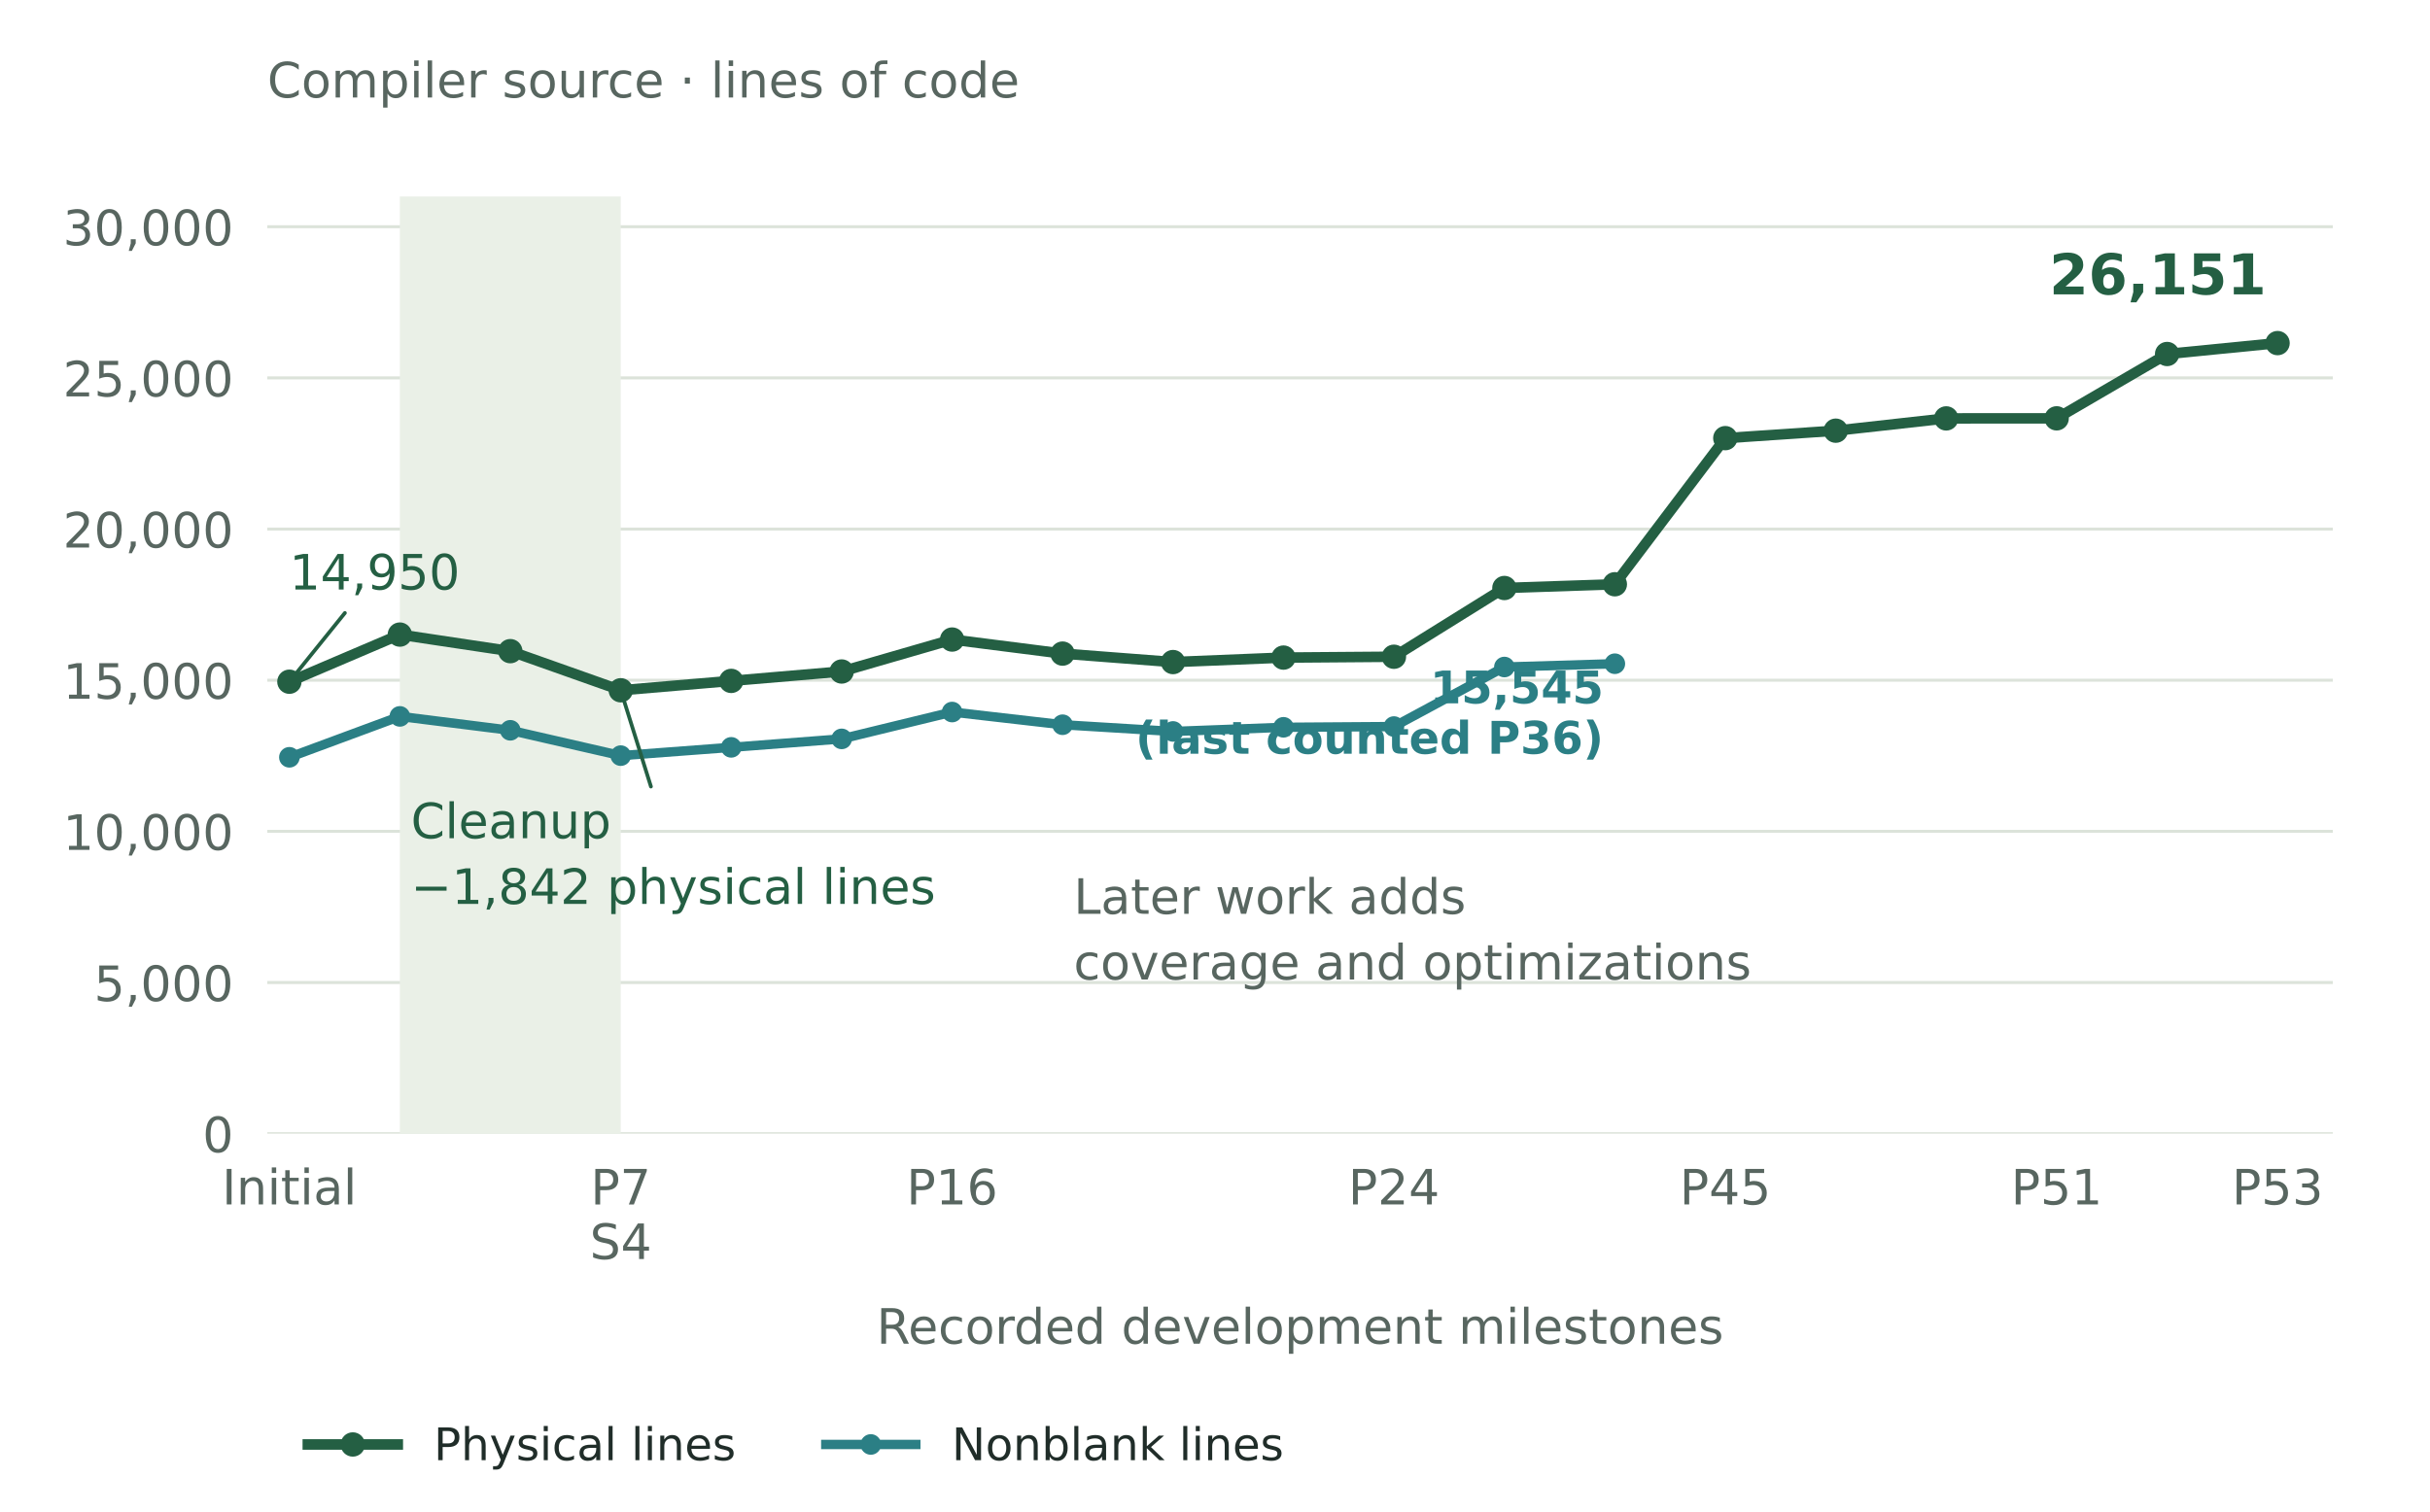
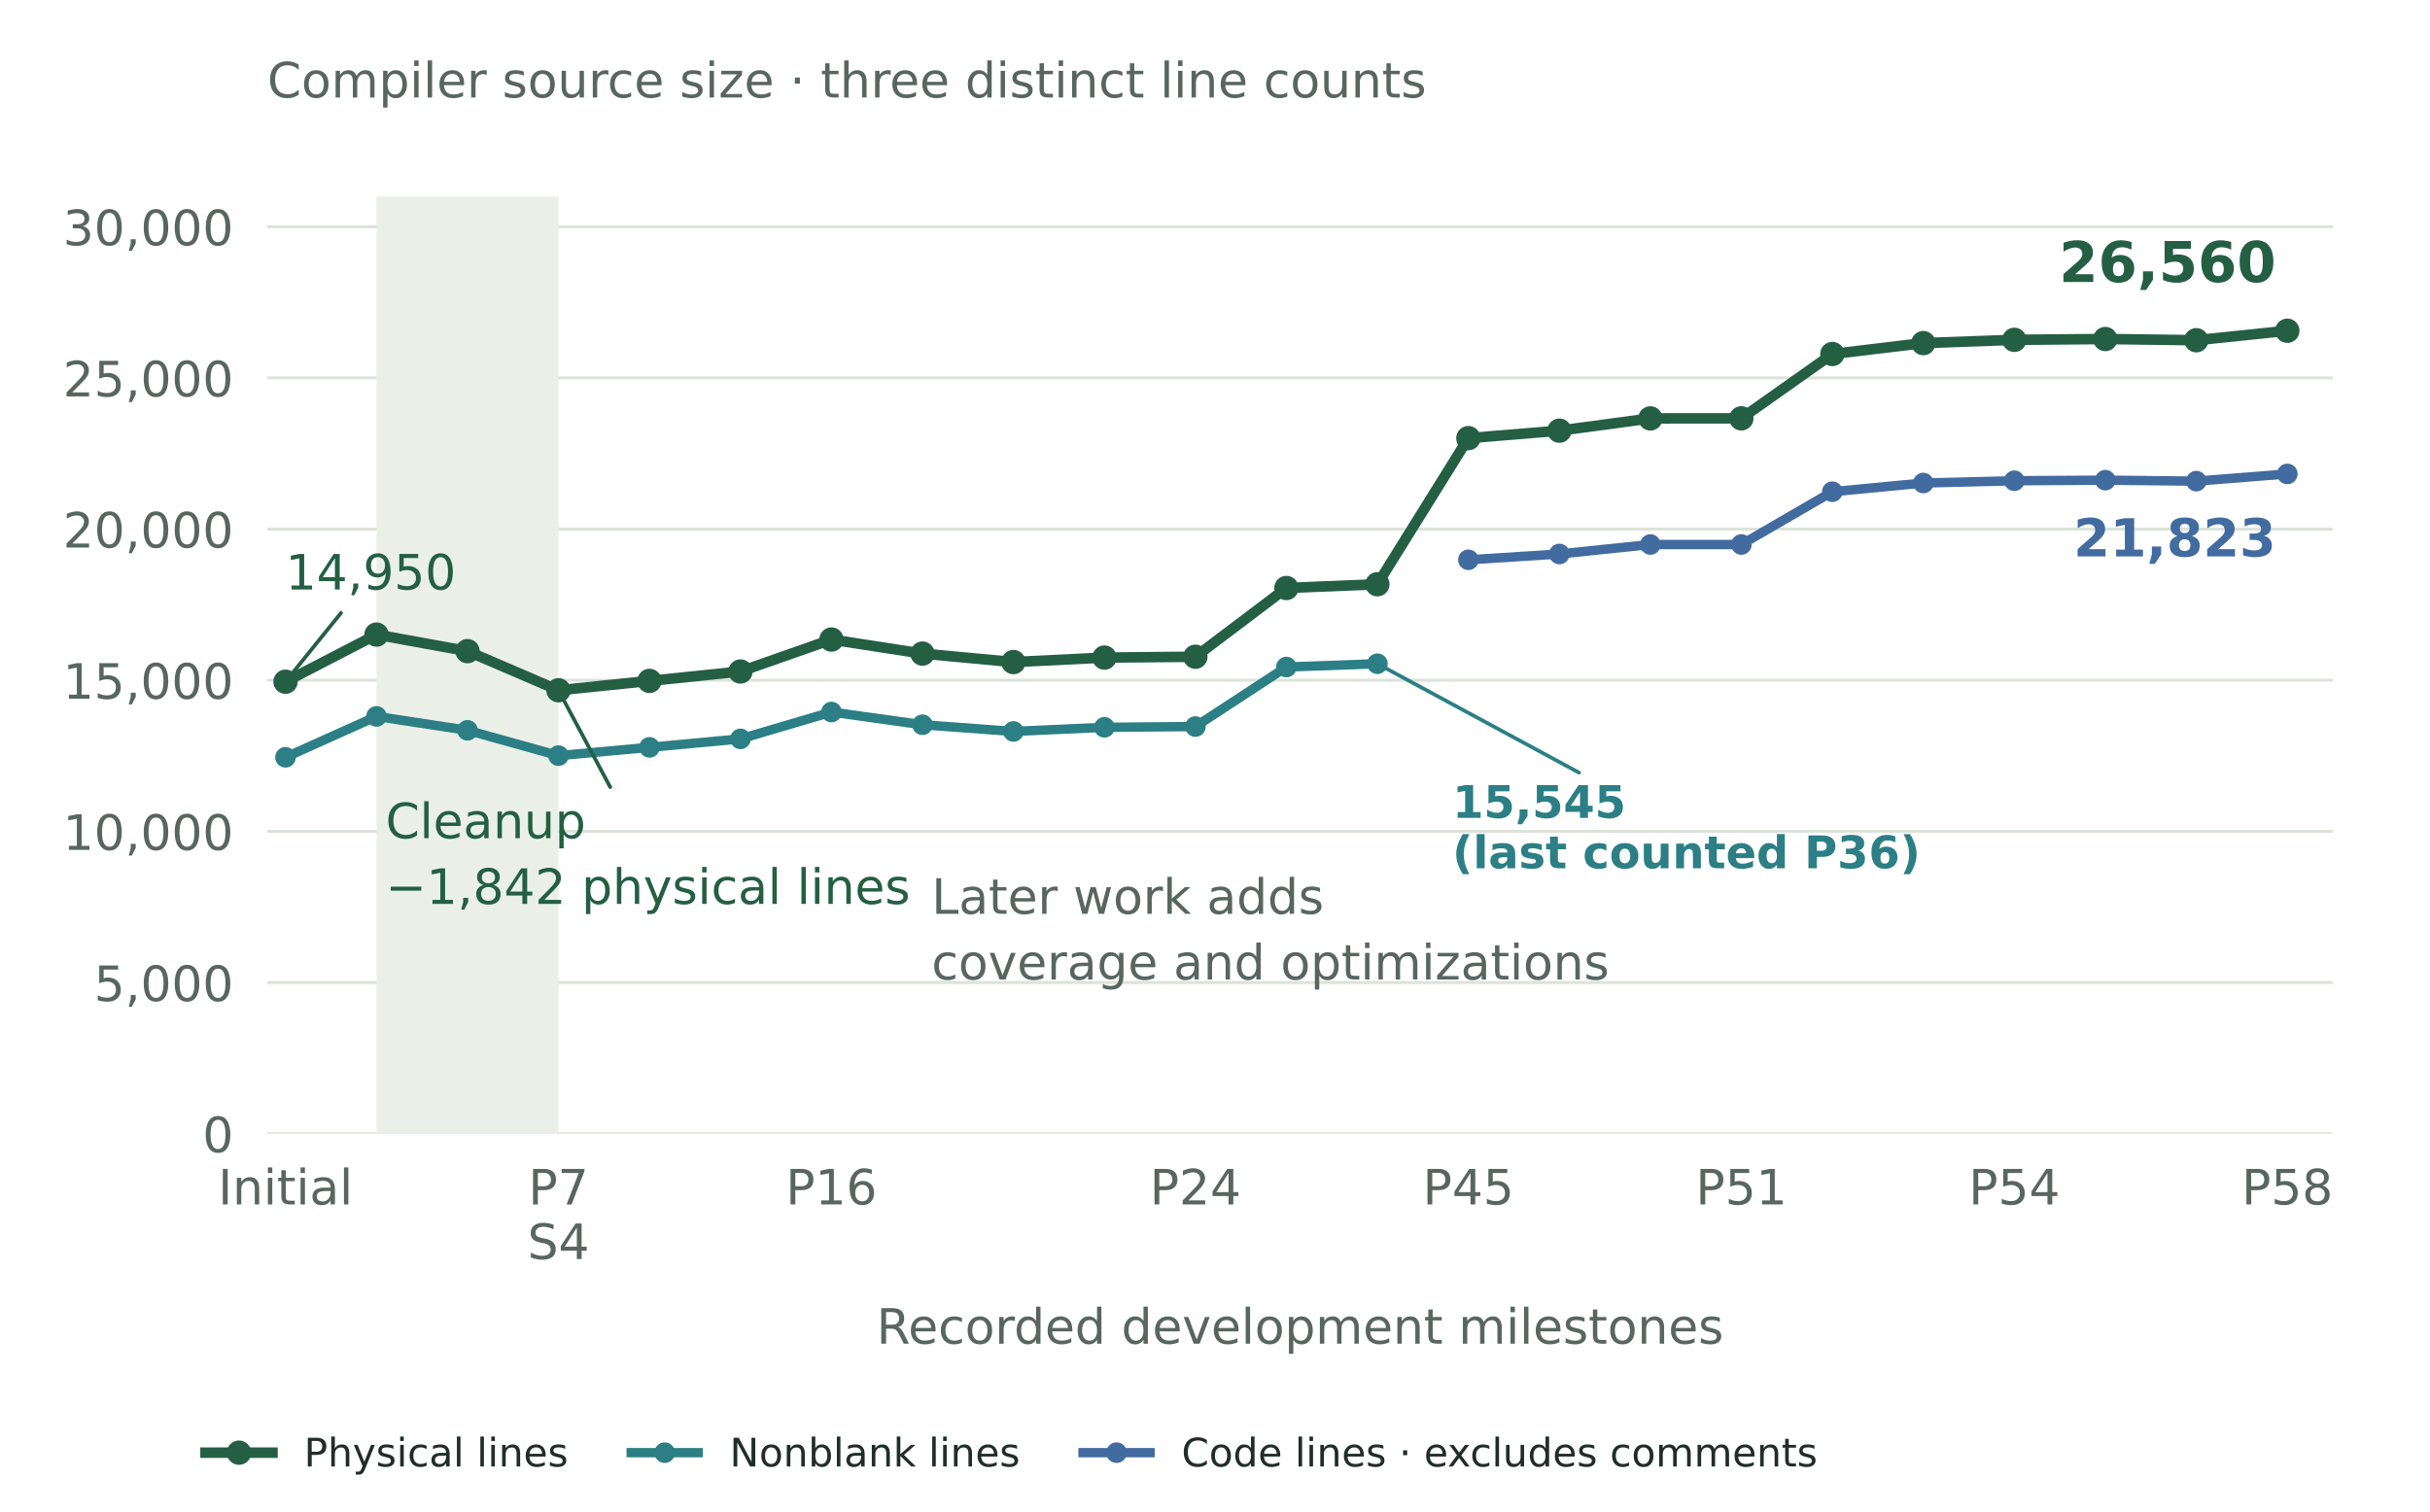
<svg xmlns="http://www.w3.org/2000/svg" xmlns:xlink="http://www.w3.org/1999/xlink" width="648pt" height="403.2pt" viewBox="0 0 648 403.2" version="1.1">
  <defs>
    <style type="text/css">*{stroke-linejoin: round; stroke-linecap: butt}</style>
  </defs>
  <g id="figure_1">
    <g id="patch_1">
      <path d="M 0 403.2  L 648 403.2  L 648 0  L 0 0  L 0 403.2  z " style="fill: none" />
    </g>
    <g id="axes_1">
      <g id="patch_2">
        <path d="M 71.28 302.4  L 622.08 302.4  L 622.08 52.416  L 71.28 52.416  L 71.28 302.4  z " style="fill: none" />
      </g>
      <g id="matplotlib.axis_1">
        <g id="xtick_1">
          <g id="line2d_1" />
          <g id="text_1">
-             <text style="fill: #586660; font: 13px 'DejaVu Sans'; text-anchor: middle" x="77.171" y="321.278" transform="rotate(-0 77.17091 321.278)">Initial</text>
+             <text style="fill: #586660; font: 13px 'DejaVu Sans'; text-anchor: middle" x="76.133" y="321.278" transform="rotate(-0 76.13286 321.278)">Initial</text>
          </g>
        </g>
        <g id="xtick_2">
          <g id="line2d_2" />
          <g id="text_2">
-             <text style="fill: #586660; font: 13px 'DejaVu Sans'" transform="translate(157.4796 321.278)">P7</text>
-             <text style="fill: #586660; font: 13px 'DejaVu Sans'" transform="translate(157.2724 335.8351)">S4</text>
+             <text style="fill: #586660; font: 13px 'DejaVu Sans'" transform="translate(140.8709 321.278)">P7</text>
+             <text style="fill: #586660; font: 13px 'DejaVu Sans'" transform="translate(140.6637 335.8351)">S4</text>
          </g>
        </g>
        <g id="xtick_3">
          <g id="line2d_3" />
          <g id="text_3">
-             <text style="fill: #586660; font: 13px 'DejaVu Sans'; text-anchor: middle" x="253.898" y="321.278" transform="rotate(-0 253.8982 321.278)">P16</text>
+             <text style="fill: #586660; font: 13px 'DejaVu Sans'; text-anchor: middle" x="221.719" y="321.278" transform="rotate(-0 221.7188 321.278)">P16</text>
          </g>
        </g>
        <g id="xtick_4">
          <g id="line2d_4" />
          <g id="text_4">
-             <text style="fill: #586660; font: 13px 'DejaVu Sans'; text-anchor: middle" x="371.716" y="321.278" transform="rotate(-0 371.7164 321.278)">P24</text>
+             <text style="fill: #586660; font: 13px 'DejaVu Sans'; text-anchor: middle" x="318.776" y="321.278" transform="rotate(-0 318.776 321.278)">P24</text>
          </g>
        </g>
        <g id="xtick_5">
          <g id="line2d_5" />
          <g id="text_5">
-             <text style="fill: #586660; font: 13px 'DejaVu Sans'; text-anchor: middle" x="460.08" y="321.278" transform="rotate(-0 460.08 321.278)">P45</text>
+             <text style="fill: #586660; font: 13px 'DejaVu Sans'; text-anchor: middle" x="391.569" y="321.278" transform="rotate(-0 391.569 321.278)">P45</text>
          </g>
        </g>
        <g id="xtick_6">
          <g id="line2d_6" />
          <g id="text_6">
-             <text style="fill: #586660; font: 13px 'DejaVu Sans'; text-anchor: middle" x="548.444" y="321.278" transform="rotate(-0 548.4436 321.278)">P51</text>
+             <text style="fill: #586660; font: 13px 'DejaVu Sans'; text-anchor: middle" x="464.362" y="321.278" transform="rotate(-0 464.3619 321.278)">P51</text>
          </g>
        </g>
        <g id="xtick_7">
          <g id="line2d_7" />
          <g id="text_7">
-             <text style="fill: #586660; font: 13px 'DejaVu Sans'; text-anchor: middle" x="607.353" y="321.278" transform="rotate(-0 607.3527 321.278)">P53</text>
-           </g>
-         </g>
-         <g id="text_8">
+             <text style="fill: #586660; font: 13px 'DejaVu Sans'; text-anchor: middle" x="537.155" y="321.278" transform="rotate(-0 537.1549 321.278)">P54</text>
+           </g>
+         </g>
+         <g id="xtick_8">
+           <g id="line2d_8" />
+           <g id="text_8">
+             <text style="fill: #586660; font: 13px 'DejaVu Sans'; text-anchor: middle" x="609.948" y="321.278" transform="rotate(-0 609.9478 321.278)">P58</text>
+           </g>
+         </g>
+         <g id="text_9">
          <text style="fill: #586660; font: 13px 'DejaVu Sans'; text-anchor: middle" x="346.68" y="358.417" transform="rotate(-0 346.68 358.4167)">Recorded development milestones</text>
        </g>
      </g>
      <g id="matplotlib.axis_2">
        <g id="ytick_1">
-           <g id="line2d_8">
+           <g id="line2d_9">
            <path d="M 71.28 302.4  L 622.08 302.4  " clip-path="url(#pdcb624aacb)" style="fill: none; stroke: #dce3da; stroke-width: 0.8; stroke-linecap: square" />
          </g>
-           <g id="line2d_9" />
-           <g id="text_9">
+           <g id="line2d_10" />
+           <g id="text_10">
            <text style="fill: #586660; font: 13px 'DejaVu Sans'; text-anchor: end" x="62.28" y="307.339" transform="rotate(-0 62.28 307.339)">0</text>
          </g>
        </g>
        <g id="ytick_2">
-           <g id="line2d_10">
+           <g id="line2d_11">
            <path d="M 71.28 262.08  L 622.08 262.08  " clip-path="url(#pdcb624aacb)" style="fill: none; stroke: #dce3da; stroke-width: 0.8; stroke-linecap: square" />
          </g>
-           <g id="line2d_11" />
-           <g id="text_10">
+           <g id="line2d_12" />
+           <g id="text_11">
            <text style="fill: #586660; font: 13px 'DejaVu Sans'; text-anchor: end" x="62.28" y="267.019" transform="rotate(-0 62.28 267.019)">5,000</text>
          </g>
        </g>
        <g id="ytick_3">
-           <g id="line2d_12">
+           <g id="line2d_13">
            <path d="M 71.28 221.76  L 622.08 221.76  " clip-path="url(#pdcb624aacb)" style="fill: none; stroke: #dce3da; stroke-width: 0.8; stroke-linecap: square" />
          </g>
-           <g id="line2d_13" />
-           <g id="text_11">
+           <g id="line2d_14" />
+           <g id="text_12">
            <text style="fill: #586660; font: 13px 'DejaVu Sans'; text-anchor: end" x="62.28" y="226.699" transform="rotate(-0 62.28 226.699)">10,000</text>
          </g>
        </g>
        <g id="ytick_4">
-           <g id="line2d_14">
+           <g id="line2d_15">
            <path d="M 71.28 181.44  L 622.08 181.44  " clip-path="url(#pdcb624aacb)" style="fill: none; stroke: #dce3da; stroke-width: 0.8; stroke-linecap: square" />
          </g>
-           <g id="line2d_15" />
-           <g id="text_12">
+           <g id="line2d_16" />
+           <g id="text_13">
            <text style="fill: #586660; font: 13px 'DejaVu Sans'; text-anchor: end" x="62.28" y="186.379" transform="rotate(-0 62.28 186.379)">15,000</text>
          </g>
        </g>
        <g id="ytick_5">
-           <g id="line2d_16">
+           <g id="line2d_17">
            <path d="M 71.28 141.12  L 622.08 141.12  " clip-path="url(#pdcb624aacb)" style="fill: none; stroke: #dce3da; stroke-width: 0.8; stroke-linecap: square" />
          </g>
-           <g id="line2d_17" />
-           <g id="text_13">
+           <g id="line2d_18" />
+           <g id="text_14">
            <text style="fill: #586660; font: 13px 'DejaVu Sans'; text-anchor: end" x="62.28" y="146.059" transform="rotate(-0 62.28 146.059)">20,000</text>
          </g>
        </g>
        <g id="ytick_6">
-           <g id="line2d_18">
+           <g id="line2d_19">
            <path d="M 71.28 100.8  L 622.08 100.8  " clip-path="url(#pdcb624aacb)" style="fill: none; stroke: #dce3da; stroke-width: 0.8; stroke-linecap: square" />
          </g>
-           <g id="line2d_19" />
-           <g id="text_14">
+           <g id="line2d_20" />
+           <g id="text_15">
            <text style="fill: #586660; font: 13px 'DejaVu Sans'; text-anchor: end" x="62.28" y="105.739" transform="rotate(-0 62.28 105.739)">25,000</text>
          </g>
        </g>
        <g id="ytick_7">
-           <g id="line2d_20">
+           <g id="line2d_21">
            <path d="M 71.28 60.48  L 622.08 60.48  " clip-path="url(#pdcb624aacb)" style="fill: none; stroke: #dce3da; stroke-width: 0.8; stroke-linecap: square" />
          </g>
-           <g id="line2d_21" />
-           <g id="text_15">
+           <g id="line2d_22" />
+           <g id="text_16">
            <text style="fill: #586660; font: 13px 'DejaVu Sans'; text-anchor: end" x="62.28" y="65.419" transform="rotate(-0 62.28 65.41898)">30,000</text>
          </g>
        </g>
      </g>
      <g id="patch_3">
-         <path d="M 106.625 302.4  L 165.535 302.4  L 165.535 52.416  L 106.625 52.416  z " clip-path="url(#pdcb624aacb)" style="fill: #eaf0e7" />
-       </g>
-       <g id="line2d_22">
-         <path d="M 77.171 181.843  L 106.625 169.271  L 136.08 173.69  L 165.535 184.125  L 194.989 181.625  L 224.444 179.118  L 253.898 170.594  L 283.353 174.344  L 312.807 176.602  L 342.262 175.408  L 371.716 175.182  L 401.171 156.845  L 430.625 155.845  L 460.08 116.872  L 489.535 114.88  L 518.989 111.606  L 548.444 111.59  L 577.898 94.429  L 607.353 91.518  " clip-path="url(#pdcb624aacb)" style="fill: none; stroke: #245f43; stroke-width: 2.8; stroke-linecap: square" />
+         <path d="M 100.397 302.4  L 148.926 302.4  L 148.926 52.416  L 100.397 52.416  z " clip-path="url(#pdcb624aacb)" style="fill: #eaf0e7" />
+       </g>
+       <g id="line2d_23">
+         <path d="M 76.133 181.843  L 100.397 169.271  L 124.661 173.69  L 148.926 184.125  L 173.19 181.625  L 197.454 179.118  L 221.719 170.594  L 245.983 174.344  L 270.247 176.602  L 294.512 175.408  L 318.776 175.182  L 343.04 156.845  L 367.305 155.845  L 391.569 116.872  L 415.833 114.88  L 440.098 111.606  L 464.362 111.59  L 488.626 94.429  L 512.891 91.518  L 537.155 90.647  L 561.419 90.43  L 585.684 90.752  L 609.948 88.22  " clip-path="url(#pdcb624aacb)" style="fill: none; stroke: #245f43; stroke-width: 2.8; stroke-linecap: square" />
        <defs>
          <path id="m466c4c6d8e" d="M 0 2.75  C 0.729 2.75 1.429 2.46 1.945 1.945  C 2.46 1.429 2.75 0.729 2.75 0  C 2.75 -0.729 2.46 -1.429 1.945 -1.945  C 1.429 -2.46 0.729 -2.75 0 -2.75  C -0.729 -2.75 -1.429 -2.46 -1.945 -1.945  C -2.46 -1.429 -2.75 -0.729 -2.75 0  C -2.75 0.729 -2.46 1.429 -1.945 1.945  C -1.429 2.46 -0.729 2.75 0 2.75  z " style="stroke: #245f43" />
        </defs>
        <g clip-path="url(#pdcb624aacb)">
-           <use xlink:href="#m466c4c6d8e" x="77.171" y="181.843" style="fill: #245f43; stroke: #245f43" />
-           <use xlink:href="#m466c4c6d8e" x="106.625" y="169.271" style="fill: #245f43; stroke: #245f43" />
-           <use xlink:href="#m466c4c6d8e" x="136.08" y="173.69" style="fill: #245f43; stroke: #245f43" />
-           <use xlink:href="#m466c4c6d8e" x="165.535" y="184.125" style="fill: #245f43; stroke: #245f43" />
-           <use xlink:href="#m466c4c6d8e" x="194.989" y="181.625" style="fill: #245f43; stroke: #245f43" />
-           <use xlink:href="#m466c4c6d8e" x="224.444" y="179.118" style="fill: #245f43; stroke: #245f43" />
-           <use xlink:href="#m466c4c6d8e" x="253.898" y="170.594" style="fill: #245f43; stroke: #245f43" />
-           <use xlink:href="#m466c4c6d8e" x="283.353" y="174.344" style="fill: #245f43; stroke: #245f43" />
-           <use xlink:href="#m466c4c6d8e" x="312.807" y="176.602" style="fill: #245f43; stroke: #245f43" />
-           <use xlink:href="#m466c4c6d8e" x="342.262" y="175.408" style="fill: #245f43; stroke: #245f43" />
-           <use xlink:href="#m466c4c6d8e" x="371.716" y="175.182" style="fill: #245f43; stroke: #245f43" />
-           <use xlink:href="#m466c4c6d8e" x="401.171" y="156.845" style="fill: #245f43; stroke: #245f43" />
-           <use xlink:href="#m466c4c6d8e" x="430.625" y="155.845" style="fill: #245f43; stroke: #245f43" />
-           <use xlink:href="#m466c4c6d8e" x="460.08" y="116.872" style="fill: #245f43; stroke: #245f43" />
-           <use xlink:href="#m466c4c6d8e" x="489.535" y="114.88" style="fill: #245f43; stroke: #245f43" />
-           <use xlink:href="#m466c4c6d8e" x="518.989" y="111.606" style="fill: #245f43; stroke: #245f43" />
-           <use xlink:href="#m466c4c6d8e" x="548.444" y="111.59" style="fill: #245f43; stroke: #245f43" />
-           <use xlink:href="#m466c4c6d8e" x="577.898" y="94.429" style="fill: #245f43; stroke: #245f43" />
-           <use xlink:href="#m466c4c6d8e" x="607.353" y="91.518" style="fill: #245f43; stroke: #245f43" />
-         </g>
-       </g>
-       <g id="line2d_23">
-         <path d="M 77.171 202.003  L 106.625 191.093  L 136.08 194.802  L 165.535 201.56  L 194.989 199.35  L 224.444 197.092  L 253.898 189.931  L 283.353 193.318  L 312.807 195.108  L 342.262 194.004  L 371.716 193.802  L 401.171 177.924  L 430.625 177.045  " clip-path="url(#pdcb624aacb)" style="fill: none; stroke: #2b7f85; stroke-width: 2.5; stroke-linecap: square" />
+           <use xlink:href="#m466c4c6d8e" x="76.133" y="181.843" style="fill: #245f43; stroke: #245f43" />
+           <use xlink:href="#m466c4c6d8e" x="100.397" y="169.271" style="fill: #245f43; stroke: #245f43" />
+           <use xlink:href="#m466c4c6d8e" x="124.661" y="173.69" style="fill: #245f43; stroke: #245f43" />
+           <use xlink:href="#m466c4c6d8e" x="148.926" y="184.125" style="fill: #245f43; stroke: #245f43" />
+           <use xlink:href="#m466c4c6d8e" x="173.19" y="181.625" style="fill: #245f43; stroke: #245f43" />
+           <use xlink:href="#m466c4c6d8e" x="197.454" y="179.118" style="fill: #245f43; stroke: #245f43" />
+           <use xlink:href="#m466c4c6d8e" x="221.719" y="170.594" style="fill: #245f43; stroke: #245f43" />
+           <use xlink:href="#m466c4c6d8e" x="245.983" y="174.344" style="fill: #245f43; stroke: #245f43" />
+           <use xlink:href="#m466c4c6d8e" x="270.247" y="176.602" style="fill: #245f43; stroke: #245f43" />
+           <use xlink:href="#m466c4c6d8e" x="294.512" y="175.408" style="fill: #245f43; stroke: #245f43" />
+           <use xlink:href="#m466c4c6d8e" x="318.776" y="175.182" style="fill: #245f43; stroke: #245f43" />
+           <use xlink:href="#m466c4c6d8e" x="343.04" y="156.845" style="fill: #245f43; stroke: #245f43" />
+           <use xlink:href="#m466c4c6d8e" x="367.305" y="155.845" style="fill: #245f43; stroke: #245f43" />
+           <use xlink:href="#m466c4c6d8e" x="391.569" y="116.872" style="fill: #245f43; stroke: #245f43" />
+           <use xlink:href="#m466c4c6d8e" x="415.833" y="114.88" style="fill: #245f43; stroke: #245f43" />
+           <use xlink:href="#m466c4c6d8e" x="440.098" y="111.606" style="fill: #245f43; stroke: #245f43" />
+           <use xlink:href="#m466c4c6d8e" x="464.362" y="111.59" style="fill: #245f43; stroke: #245f43" />
+           <use xlink:href="#m466c4c6d8e" x="488.626" y="94.429" style="fill: #245f43; stroke: #245f43" />
+           <use xlink:href="#m466c4c6d8e" x="512.891" y="91.518" style="fill: #245f43; stroke: #245f43" />
+           <use xlink:href="#m466c4c6d8e" x="537.155" y="90.647" style="fill: #245f43; stroke: #245f43" />
+           <use xlink:href="#m466c4c6d8e" x="561.419" y="90.43" style="fill: #245f43; stroke: #245f43" />
+           <use xlink:href="#m466c4c6d8e" x="585.684" y="90.752" style="fill: #245f43; stroke: #245f43" />
+           <use xlink:href="#m466c4c6d8e" x="609.948" y="88.22" style="fill: #245f43; stroke: #245f43" />
+         </g>
+       </g>
+       <g id="line2d_24">
+         <path d="M 76.133 202.003  L 100.397 191.093  L 124.661 194.802  L 148.926 201.56  L 173.19 199.35  L 197.454 197.092  L 221.719 189.931  L 245.983 193.318  L 270.247 195.108  L 294.512 194.004  L 318.776 193.802  L 343.04 177.924  L 367.305 177.045  " clip-path="url(#pdcb624aacb)" style="fill: none; stroke: #2b7f85; stroke-width: 2.5; stroke-linecap: square" />
        <defs>
          <path id="m29aacbb7cb" d="M 0 2.25  C 0.597 2.25 1.169 2.013 1.591 1.591  C 2.013 1.169 2.25 0.597 2.25 0  C 2.25 -0.597 2.013 -1.169 1.591 -1.591  C 1.169 -2.013 0.597 -2.25 0 -2.25  C -0.597 -2.25 -1.169 -2.013 -1.591 -1.591  C -2.013 -1.169 -2.25 -0.597 -2.25 0  C -2.25 0.597 -2.013 1.169 -1.591 1.591  C -1.169 2.013 -0.597 2.25 0 2.25  z " style="stroke: #2b7f85" />
        </defs>
        <g clip-path="url(#pdcb624aacb)">
-           <use xlink:href="#m29aacbb7cb" x="77.171" y="202.003" style="fill: #2b7f85; stroke: #2b7f85" />
-           <use xlink:href="#m29aacbb7cb" x="106.625" y="191.093" style="fill: #2b7f85; stroke: #2b7f85" />
-           <use xlink:href="#m29aacbb7cb" x="136.08" y="194.802" style="fill: #2b7f85; stroke: #2b7f85" />
-           <use xlink:href="#m29aacbb7cb" x="165.535" y="201.56" style="fill: #2b7f85; stroke: #2b7f85" />
-           <use xlink:href="#m29aacbb7cb" x="194.989" y="199.35" style="fill: #2b7f85; stroke: #2b7f85" />
-           <use xlink:href="#m29aacbb7cb" x="224.444" y="197.092" style="fill: #2b7f85; stroke: #2b7f85" />
-           <use xlink:href="#m29aacbb7cb" x="253.898" y="189.931" style="fill: #2b7f85; stroke: #2b7f85" />
-           <use xlink:href="#m29aacbb7cb" x="283.353" y="193.318" style="fill: #2b7f85; stroke: #2b7f85" />
-           <use xlink:href="#m29aacbb7cb" x="312.807" y="195.108" style="fill: #2b7f85; stroke: #2b7f85" />
-           <use xlink:href="#m29aacbb7cb" x="342.262" y="194.004" style="fill: #2b7f85; stroke: #2b7f85" />
-           <use xlink:href="#m29aacbb7cb" x="371.716" y="193.802" style="fill: #2b7f85; stroke: #2b7f85" />
-           <use xlink:href="#m29aacbb7cb" x="401.171" y="177.924" style="fill: #2b7f85; stroke: #2b7f85" />
-           <use xlink:href="#m29aacbb7cb" x="430.625" y="177.045" style="fill: #2b7f85; stroke: #2b7f85" />
+           <use xlink:href="#m29aacbb7cb" x="76.133" y="202.003" style="fill: #2b7f85; stroke: #2b7f85" />
+           <use xlink:href="#m29aacbb7cb" x="100.397" y="191.093" style="fill: #2b7f85; stroke: #2b7f85" />
+           <use xlink:href="#m29aacbb7cb" x="124.661" y="194.802" style="fill: #2b7f85; stroke: #2b7f85" />
+           <use xlink:href="#m29aacbb7cb" x="148.926" y="201.56" style="fill: #2b7f85; stroke: #2b7f85" />
+           <use xlink:href="#m29aacbb7cb" x="173.19" y="199.35" style="fill: #2b7f85; stroke: #2b7f85" />
+           <use xlink:href="#m29aacbb7cb" x="197.454" y="197.092" style="fill: #2b7f85; stroke: #2b7f85" />
+           <use xlink:href="#m29aacbb7cb" x="221.719" y="189.931" style="fill: #2b7f85; stroke: #2b7f85" />
+           <use xlink:href="#m29aacbb7cb" x="245.983" y="193.318" style="fill: #2b7f85; stroke: #2b7f85" />
+           <use xlink:href="#m29aacbb7cb" x="270.247" y="195.108" style="fill: #2b7f85; stroke: #2b7f85" />
+           <use xlink:href="#m29aacbb7cb" x="294.512" y="194.004" style="fill: #2b7f85; stroke: #2b7f85" />
+           <use xlink:href="#m29aacbb7cb" x="318.776" y="193.802" style="fill: #2b7f85; stroke: #2b7f85" />
+           <use xlink:href="#m29aacbb7cb" x="343.04" y="177.924" style="fill: #2b7f85; stroke: #2b7f85" />
+           <use xlink:href="#m29aacbb7cb" x="367.305" y="177.045" style="fill: #2b7f85; stroke: #2b7f85" />
+         </g>
+       </g>
+       <g id="line2d_25">
+         <path d="M 391.569 149.321  L 415.833 147.773  L 440.098 145.241  L 464.362 145.241  L 488.626 131.161  L 512.891 128.839  L 537.155 128.234  L 561.419 128.081  L 585.684 128.339  L 609.948 126.419  " clip-path="url(#pdcb624aacb)" style="fill: none; stroke: #426ba0; stroke-width: 2.5; stroke-linecap: square" />
+         <defs>
+           <path id="m0c3cba3751" d="M 0 2.25  C 0.597 2.25 1.169 2.013 1.591 1.591  C 2.013 1.169 2.25 0.597 2.25 0  C 2.25 -0.597 2.013 -1.169 1.591 -1.591  C 1.169 -2.013 0.597 -2.25 0 -2.25  C -0.597 -2.25 -1.169 -2.013 -1.591 -1.591  C -2.013 -1.169 -2.25 -0.597 -2.25 0  C -2.25 0.597 -2.013 1.169 -1.591 1.591  C -1.169 2.013 -0.597 2.25 0 2.25  z " style="stroke: #426ba0" />
+         </defs>
+         <g clip-path="url(#pdcb624aacb)">
+           <use xlink:href="#m0c3cba3751" x="391.569" y="149.321" style="fill: #426ba0; stroke: #426ba0" />
+           <use xlink:href="#m0c3cba3751" x="415.833" y="147.773" style="fill: #426ba0; stroke: #426ba0" />
+           <use xlink:href="#m0c3cba3751" x="440.098" y="145.241" style="fill: #426ba0; stroke: #426ba0" />
+           <use xlink:href="#m0c3cba3751" x="464.362" y="145.241" style="fill: #426ba0; stroke: #426ba0" />
+           <use xlink:href="#m0c3cba3751" x="488.626" y="131.161" style="fill: #426ba0; stroke: #426ba0" />
+           <use xlink:href="#m0c3cba3751" x="512.891" y="128.839" style="fill: #426ba0; stroke: #426ba0" />
+           <use xlink:href="#m0c3cba3751" x="537.155" y="128.234" style="fill: #426ba0; stroke: #426ba0" />
+           <use xlink:href="#m0c3cba3751" x="561.419" y="128.081" style="fill: #426ba0; stroke: #426ba0" />
+           <use xlink:href="#m0c3cba3751" x="585.684" y="128.339" style="fill: #426ba0; stroke: #426ba0" />
+           <use xlink:href="#m0c3cba3751" x="609.948" y="126.419" style="fill: #426ba0; stroke: #426ba0" />
        </g>
      </g>
      <g id="patch_4">
-         <path d="M 91.97 163.505  Q 85.198 171.896 78.426 180.287  " style="fill: none; stroke: #245f43; stroke-linecap: round" />
-       </g>
-       <g id="text_16">
-         <text style="fill: #245f43; font: 13px 'DejaVu Sans'; text-anchor: start" x="77.171" y="157.248" transform="rotate(-0 77.17091 157.248)">14,950</text>
+         <path d="M 90.932 163.505  Q 84.16 171.896 77.388 180.287  " style="fill: none; stroke: #245f43; stroke-linecap: round" />
      </g>
      <g id="text_17">
-         <text style="fill: #245f43; font: 700 15px 'DejaVu Sans'; text-anchor: end" x="604.353" y="78.518" transform="rotate(-0 604.3527 78.51834)">26,151</text>
+         <text style="fill: #245f43; font: 13px 'DejaVu Sans'; text-anchor: start" x="76.133" y="157.248" transform="rotate(-0 76.13286 157.248)">14,950</text>
      </g>
      <g id="text_18">
-         <text style="fill: #2b7f85; font: 700 12px 'DejaVu Sans'" transform="translate(381.3205 187.6077)">15,545</text>
-         <text style="fill: #2b7f85; font: 700 12px 'DejaVu Sans'" transform="translate(302.8105 201.0451)">(last counted P36)</text>
+         <text style="fill: #245f43; font: 700 15px 'DejaVu Sans'; text-anchor: end" x="606.948" y="75.22" transform="rotate(-0 606.9478 75.22016)">26,560</text>
+       </g>
+       <g id="text_19">
+         <text style="fill: #426ba0; font: 700 14px 'DejaVu Sans'; text-anchor: end" x="606.948" y="148.419" transform="rotate(-0 606.9478 148.4193)">21,823</text>
      </g>
      <g id="patch_5">
-         <path d="M 173.58 209.803  Q 169.856 197.919 166.133 186.034  " style="fill: none; stroke: #245f43; stroke-linecap: round" />
-       </g>
-       <g id="text_19">
-         <text style="fill: #245f43; font: 13px 'DejaVu Sans'" transform="translate(109.5709 223.5931)">Cleanup</text>
-         <text style="fill: #245f43; font: 13px 'DejaVu Sans'" transform="translate(109.5709 241.1136)">−1,842 physical lines</text>
+         <path d="M 421.072 206.096  Q 395.069 192.047 369.067 177.997  " style="fill: none; stroke: #2b7f85; stroke-linecap: round" />
      </g>
      <g id="text_20">
-         <text style="fill: #586660; font: 13px 'DejaVu Sans'" transform="translate(286.2982 243.7531)">Later work adds</text>
-         <text style="fill: #586660; font: 13px 'DejaVu Sans'" transform="translate(286.2982 261.2736)">coverage and optimizations</text>
-       </g>
-     </g>
-     <g id="text_21">
-       <text style="fill: #586660; font: 13px 'DejaVu Sans'; text-anchor: start" x="71.28" y="26.006" transform="rotate(-0 71.28 26.00597)">Compiler source · lines of code</text>
+         <text style="fill: #2b7f85; font: 700 12px 'DejaVu Sans'" transform="translate(387.3047 218.1632)">15,545</text>
+         <text style="fill: #2b7f85; font: 700 12px 'DejaVu Sans'" transform="translate(387.3047 231.6006)">(last counted P36)</text>
+       </g>
+       <g id="patch_6">
+         <path d="M 162.723 209.951  Q 156.295 197.919 149.867 185.888  " style="fill: none; stroke: #245f43; stroke-linecap: round" />
+       </g>
+       <g id="text_21">
+         <text style="fill: #245f43; font: 13px 'DejaVu Sans'" transform="translate(102.8236 223.5931)">Cleanup</text>
+         <text style="fill: #245f43; font: 13px 'DejaVu Sans'" transform="translate(102.8236 241.1136)">−1,842 physical lines</text>
+       </g>
+       <g id="text_22">
+         <text style="fill: #586660; font: 13px 'DejaVu Sans'" transform="translate(248.4095 243.7531)">Later work adds</text>
+         <text style="fill: #586660; font: 13px 'DejaVu Sans'" transform="translate(248.4095 261.2736)">coverage and optimizations</text>
+       </g>
+     </g>
+     <g id="text_23">
+       <text style="fill: #586660; font: 13px 'DejaVu Sans'; text-anchor: start" x="71.28" y="26.006" transform="rotate(-0 71.28 26.00597)">Compiler source size · three distinct line counts</text>
    </g>
    <g id="legend_1">
-       <g id="line2d_24">
-         <path d="M 82.08 385.301  L 94.08 385.301  L 106.08 385.301  " style="fill: none; stroke: #245f43; stroke-width: 2.8; stroke-linecap: square" />
+       <g id="line2d_26">
+         <path d="M 54.81 387.488  L 63.735 387.488  L 72.66 387.488  " style="fill: none; stroke: #245f43; stroke-width: 2.8; stroke-linecap: square" />
        <g>
-           <use xlink:href="#m466c4c6d8e" x="94.08" y="385.301" style="fill: #245f43; stroke: #245f43" />
-         </g>
-       </g>
-       <g id="text_22">
-         <text style="fill: #202d29; font: 12px 'DejaVu Sans'; text-anchor: start" x="115.68" y="389.501" transform="rotate(-0 115.68 389.5012)">Physical lines</text>
-       </g>
-       <g id="line2d_25">
-         <path d="M 220.215 385.301  L 232.215 385.301  L 244.215 385.301  " style="fill: none; stroke: #2b7f85; stroke-width: 2.5; stroke-linecap: square" />
+           <use xlink:href="#m466c4c6d8e" x="63.735" y="387.488" style="fill: #245f43; stroke: #245f43" />
+         </g>
+       </g>
+       <g id="text_24">
+         <text style="fill: #202d29; font: 10.5px 'DejaVu Sans'; text-anchor: start" x="81.06" y="391.163" transform="rotate(-0 81.06 391.1631)">Physical lines</text>
+       </g>
+       <g id="line2d_27">
+         <path d="M 168.328 387.488  L 177.253 387.488  L 186.178 387.488  " style="fill: none; stroke: #2b7f85; stroke-width: 2.5; stroke-linecap: square" />
        <g>
-           <use xlink:href="#m29aacbb7cb" x="232.215" y="385.301" style="fill: #2b7f85; stroke: #2b7f85" />
-         </g>
-       </g>
-       <g id="text_23">
-         <text style="fill: #202d29; font: 12px 'DejaVu Sans'; text-anchor: start" x="253.815" y="389.501" transform="rotate(-0 253.815 389.5012)">Nonblank lines</text>
+           <use xlink:href="#m29aacbb7cb" x="177.253" y="387.488" style="fill: #2b7f85; stroke: #2b7f85" />
+         </g>
+       </g>
+       <g id="text_25">
+         <text style="fill: #202d29; font: 10.5px 'DejaVu Sans'; text-anchor: start" x="194.578" y="391.163" transform="rotate(-0 194.5781 391.1631)">Nonblank lines</text>
+       </g>
+       <g id="line2d_28">
+         <path d="M 288.821 387.488  L 297.746 387.488  L 306.671 387.488  " style="fill: none; stroke: #426ba0; stroke-width: 2.5; stroke-linecap: square" />
+         <g>
+           <use xlink:href="#m0c3cba3751" x="297.746" y="387.488" style="fill: #426ba0; stroke: #426ba0" />
+         </g>
+       </g>
+       <g id="text_26">
+         <text style="fill: #202d29; font: 10.5px 'DejaVu Sans'; text-anchor: start" x="315.071" y="391.163" transform="rotate(-0 315.0705 391.1631)">Code lines · excludes comments</text>
      </g>
    </g>
  </g>
  <defs>
    <clipPath id="pdcb624aacb">
      <rect x="71.28" y="52.416" width="550.8" height="249.984" />
    </clipPath>
  </defs>
</svg>
